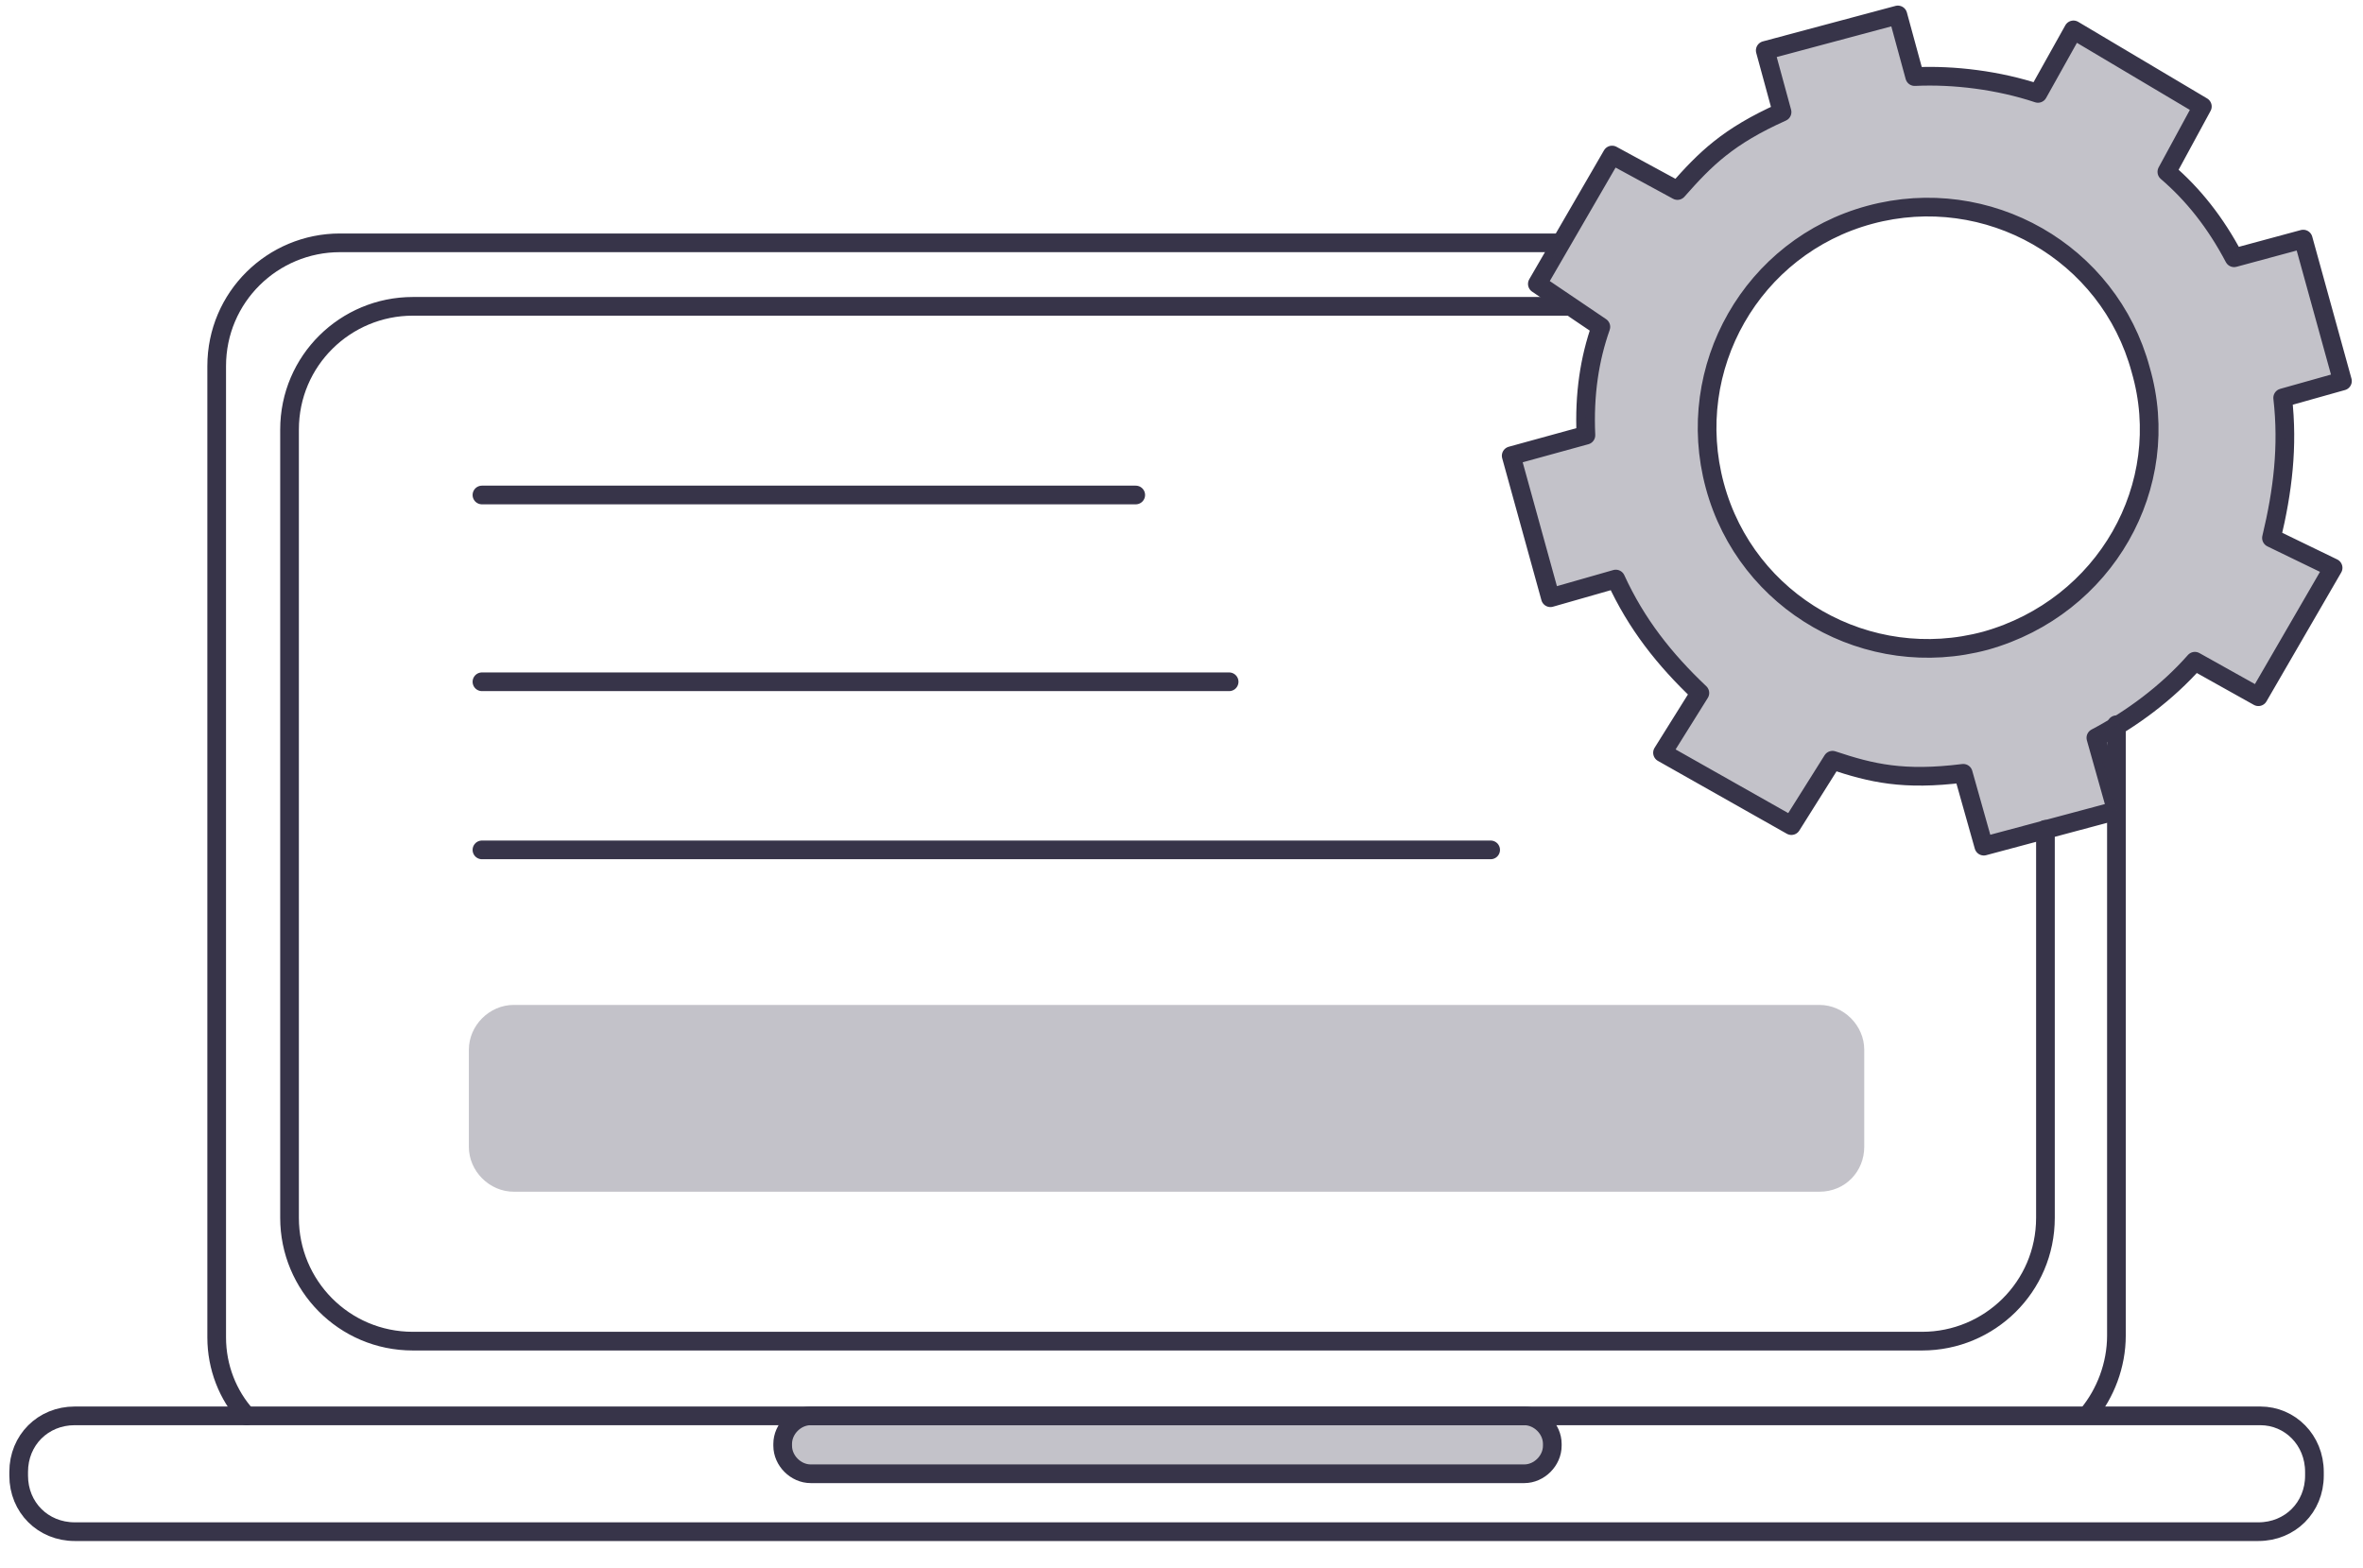
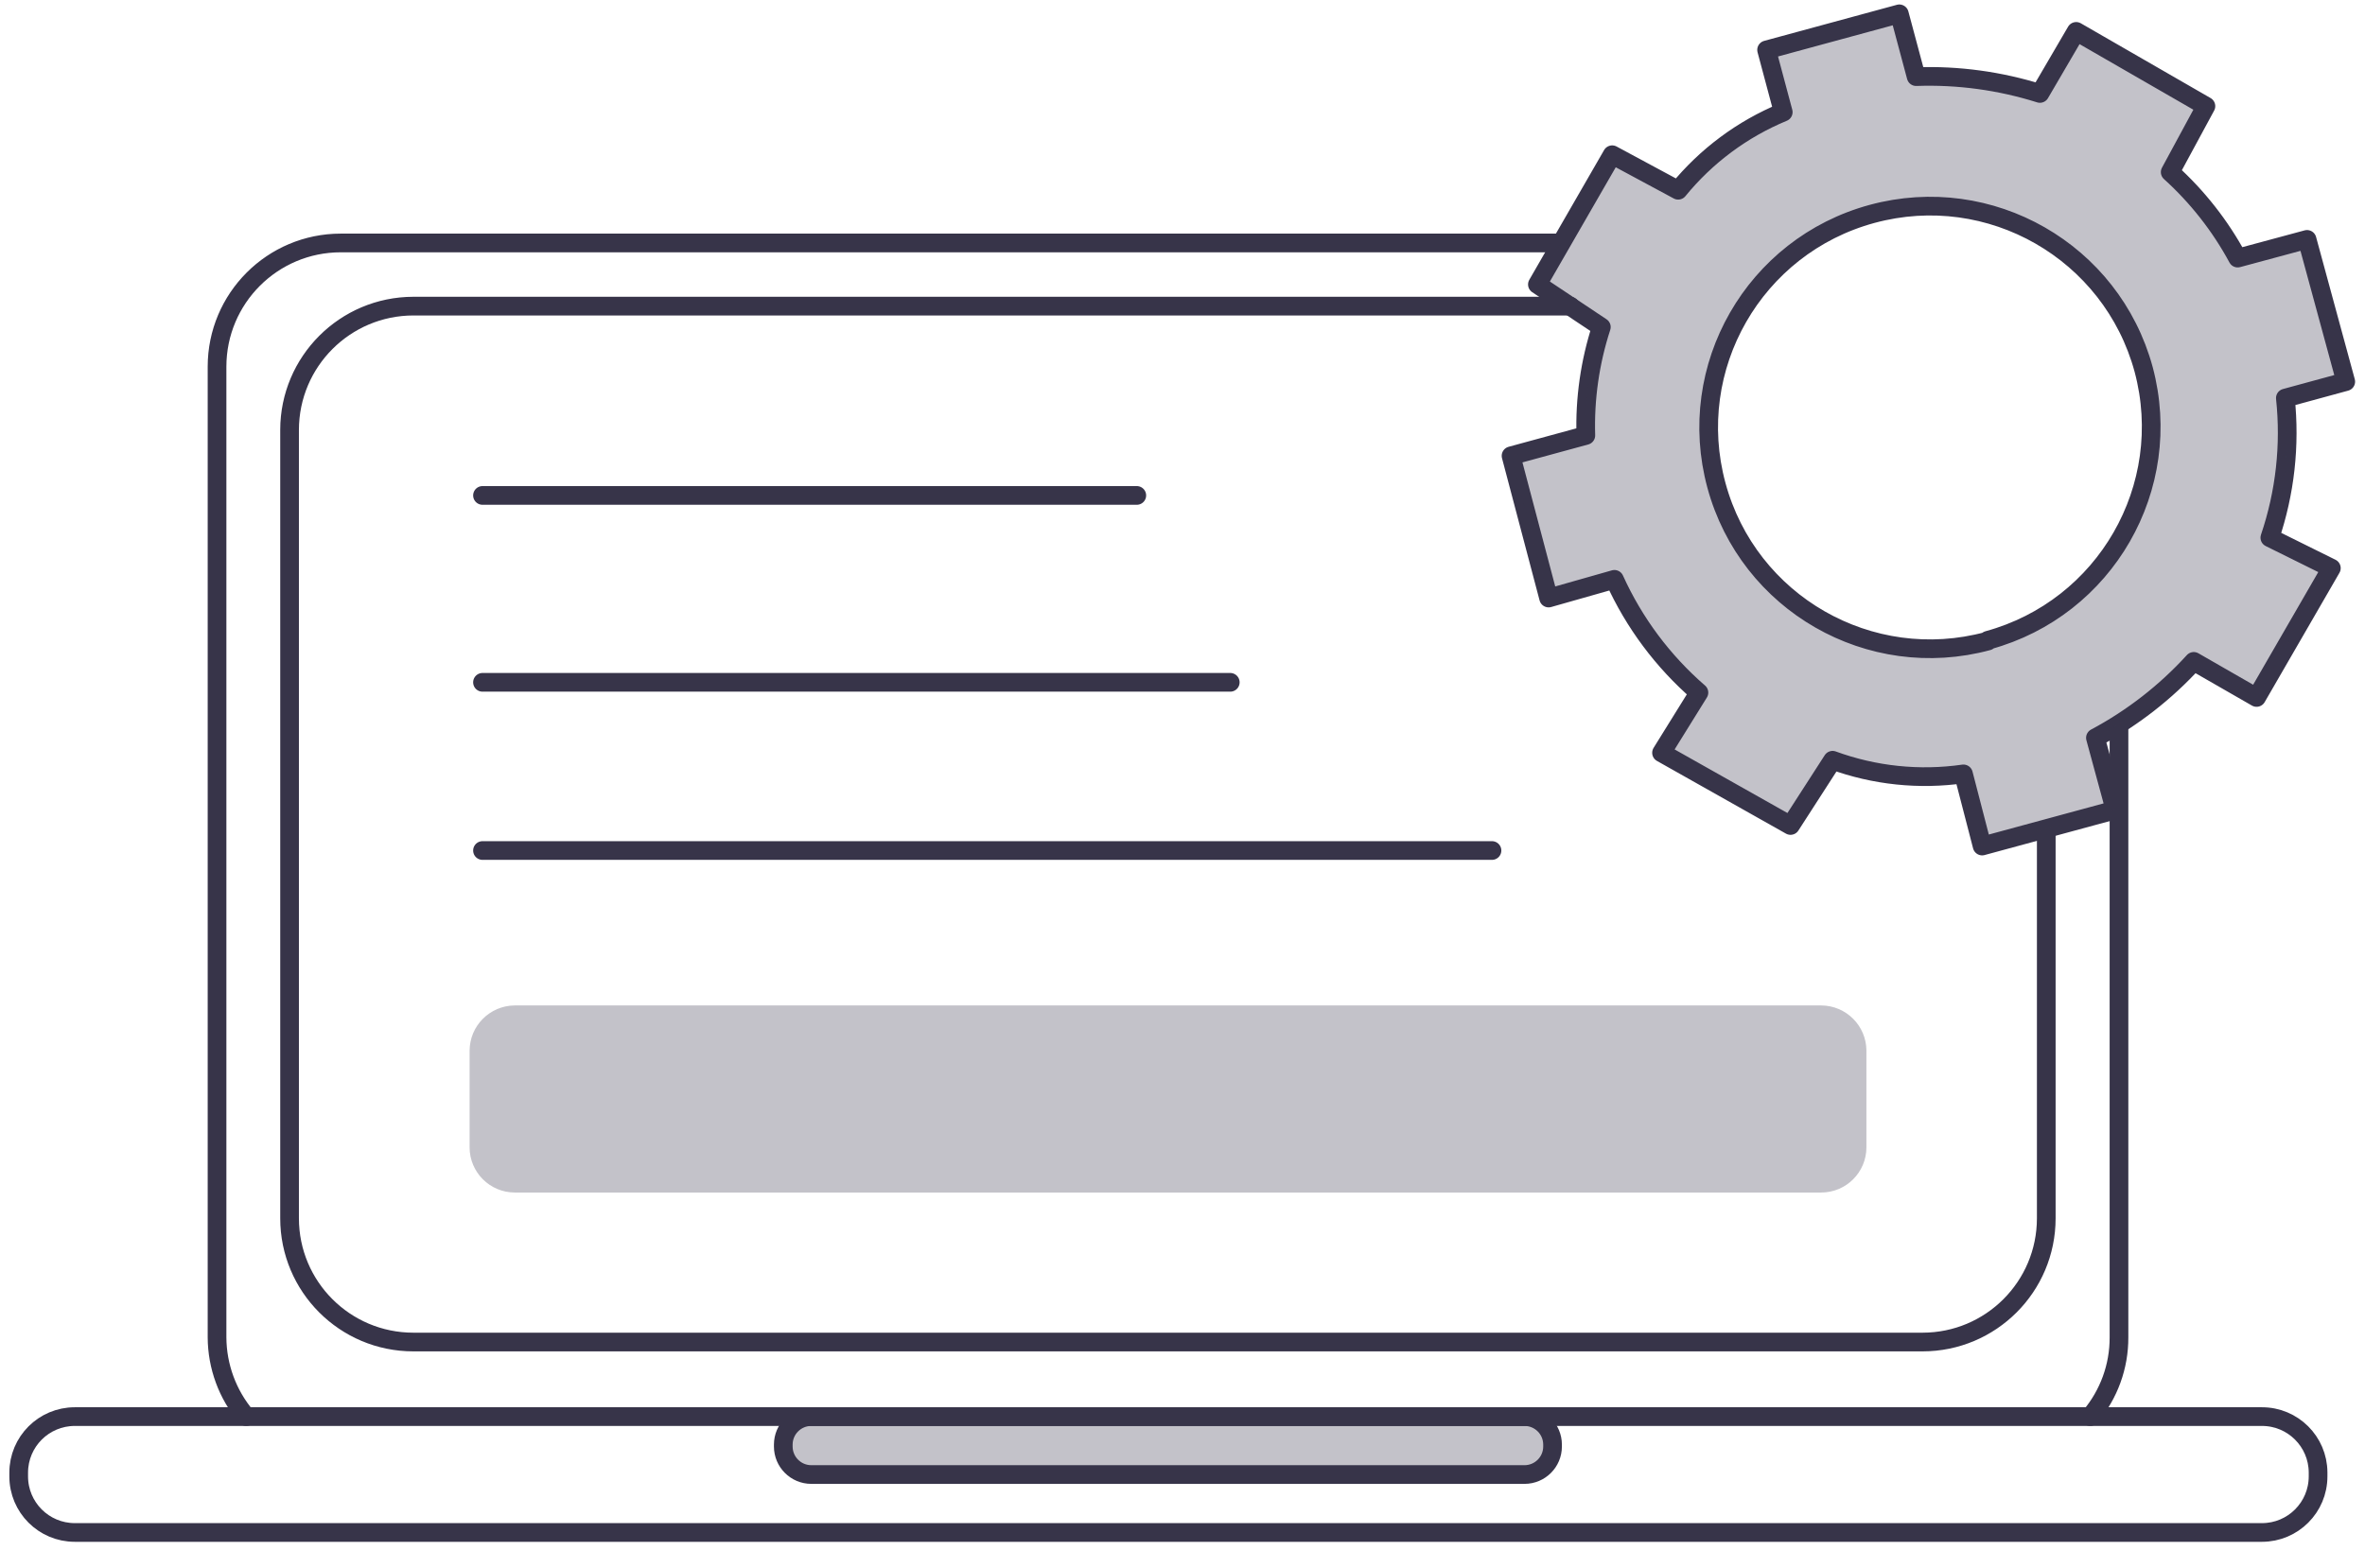
- <svg xmlns="http://www.w3.org/2000/svg" version="1.1" id="Layer_1" x="0px" y="0px" viewBox="0 0 126.5 83.9" style="enable-background:new 0 0 126.5 83.9;" xml:space="preserve">
-   <style type="text/css">
- 	.st0{fill:none;stroke:#373449;stroke-linecap:round;stroke-linejoin:round;stroke-miterlimit:10;}
- 	.st1{opacity:0.3;fill:#373449;enable-background:new    ;}
- </style>
-   <g>
-     <path class="st0" d="M106.7,13" />
-     <path class="st0" d="M13.2,75.8c-1-1.1-1.6-2.6-1.6-4.2V19.6c0-3.7,3-6.6,6.6-6.6h65.3" />
-     <path class="st0" d="M18.2,78.2" />
-     <path class="st0" d="M113.3,38.8v32.7c0,1.6-0.6,3.1-1.5,4.2" />
-     <path class="st0" d="M113.3,19.6" />
-     <path class="st0" d="M102.8,16.4" />
-     <path class="st0" d="M109.5,44.4v20.8c0,3.7-3,6.6-6.6,6.6H22.1c-3.7,0-6.6-3-6.6-6.6V23c0-3.7,3-6.6,6.6-6.6H84" />
-     <path class="st0" d="M109.5,23" />
-     <path class="st0" d="M121,75.8H4c-1.7,0-3,1.3-3,3V79c0,1.7,1.3,3,3,3h116.9c1.7,0,3-1.3,3-3v-0.2C123.9,77.1,122.6,75.8,121,75.8z   " />
-     <path class="st1" d="M81.6,78.9H43.4c-0.8,0-1.5-0.7-1.5-1.5v-0.1c0-0.8,0.7-1.5,1.5-1.5h38.2c0.8,0,1.5,0.7,1.5,1.5v0.1   C83.1,78.2,82.4,78.9,81.6,78.9z" />
-     <path class="st0" d="M81.6,78.9H43.4c-0.8,0-1.5-0.7-1.5-1.5v-0.1c0-0.8,0.7-1.5,1.5-1.5h38.2c0.8,0,1.5,0.7,1.5,1.5v0.1   C83.1,78.2,82.4,78.9,81.6,78.9z" />
-     <line class="st0" x1="25.8" y1="26.5" x2="60.8" y2="26.5" />
-     <line class="st0" x1="25.8" y1="36.5" x2="65.8" y2="36.5" />
-     <g>
-       <path class="st0" d="M122.2,21.3l3.2-0.9l-2.1-7.6l-3.7,1c-1-1.9-2.2-3.4-3.6-4.6l1.9-3.5L111,1.6L109.1,5c-2.1-0.7-4.5-1-6.6-0.9    l-0.9-3.3l-7.1,1.9L95.4,6c-2.9,1.3-4.1,2.5-5.6,4.2l-3.5-1.9l-4,6.9l3.4,2.3c-0.6,1.7-0.9,3.6-0.8,5.8l-4,1.1l2.1,7.6l3.5-1    c1.1,2.4,2.6,4.3,4.5,6.1l-2,3.2l6.9,3.9l2.2-3.5c2.1,0.7,3.8,1.1,7,0.7l1.1,3.9l7.1-1.9l-1.1-3.9c1.9-1,3.8-2.4,5.3-4.1l3.4,1.9    l4-6.9l-3.3-1.6C122.2,26.3,122.5,23.9,122.2,21.3z M106.3,34.3c-6.3,1.7-12.8-2-14.5-8.3s2-12.8,8.3-14.5    c6.3-1.7,12.8,2,14.5,8.3C116.4,26,112.7,32.5,106.3,34.3z" />
-       <path class="st1" d="M122.2,21.3l3.2-0.9l-2.1-7.6l-3.7,1c-1-1.9-2.2-3.4-3.6-4.6l1.9-3.5L111,1.6L109.1,5c-2.1-0.7-4.5-1-6.6-0.9    l-0.9-3.3l-7.1,1.9L95.4,6c-2.9,1.3-4.1,2.5-5.6,4.2l-3.5-1.9l-4,6.9l3.4,2.3c-0.6,1.7-0.9,3.6-0.8,5.8l-4,1.1l2.1,7.6l3.5-1    c1.1,2.4,2.6,4.3,4.5,6.1l-2,3.2l6.9,3.9l2.2-3.5c2.1,0.7,3.8,1.1,7,0.7l1.1,3.9l7.1-1.9l-1.1-3.9c1.9-1,3.8-2.4,5.3-4.1l3.4,1.9    l4-6.9l-3.3-1.6C122.2,26.3,122.5,23.9,122.2,21.3z M106.3,34.3c-6.3,1.7-12.8-2-14.5-8.3s2-12.8,8.3-14.5    c6.3-1.7,12.8,2,14.5,8.3C116.4,26,112.7,32.5,106.3,34.3z" />
-     </g>
-     <line class="st0" x1="25.8" y1="45.5" x2="79.8" y2="45.5" />
-     <path class="st1" d="M97.4,63.8H27.5c-1.3,0-2.4-1.1-2.4-2.4v-5.2c0-1.3,1.1-2.4,2.4-2.4h69.9c1.3,0,2.4,1.1,2.4,2.4v5.2   C99.8,62.7,98.8,63.8,97.4,63.8z" />
-   </g>
+ <svg xmlns="http://www.w3.org/2000/svg" id="Layer_1" data-name="Layer 1" viewBox="0 0 126.51 83.87">
+   <defs>
+     <style>.cls-1{fill:none;stroke:#373449;stroke-linecap:round;stroke-linejoin:round;}.cls-2{fill:#373449;opacity:0.3;isolation:isolate;}</style>
+   </defs>
+   <path class="cls-1" d="M13.17,75.8a6.62,6.62,0,0,1-1.56-4.24V19.62A6.62,6.62,0,0,1,18.23,13H83.49" />
+   <path class="cls-1" d="M113.35,38.81V71.56a6.53,6.53,0,0,1-1.54,4.24" />
+   <path class="cls-1" d="M109.46,44.4V65.19a6.62,6.62,0,0,1-6.62,6.62H22.11a6.62,6.62,0,0,1-6.62-6.62V23a6.63,6.63,0,0,1,6.62-6.62H84" />
+   <path class="cls-1" d="M121,75.8H4a3,3,0,0,0-3,3V79a3,3,0,0,0,3,3H121a3,3,0,0,0,3-3v-.22A3,3,0,0,0,121,75.8Z" />
+   <path class="cls-2" d="M81.55,78.9H43.4a1.5,1.5,0,0,1-1.5-1.5v-.1a1.5,1.5,0,0,1,1.5-1.5H81.55a1.5,1.5,0,0,1,1.5,1.5v.1A1.5,1.5,0,0,1,81.55,78.9Z" />
+   <path class="cls-1" d="M81.55,78.9H43.4a1.5,1.5,0,0,1-1.5-1.5v-.1a1.5,1.5,0,0,1,1.5-1.5H81.55a1.5,1.5,0,0,1,1.5,1.5v.1A1.5,1.5,0,0,1,81.55,78.9Z" />
+   <line class="cls-1" x1="25.81" y1="26.51" x2="60.81" y2="26.51" />
+   <line class="cls-1" x1="25.81" y1="36.51" x2="65.81" y2="36.51" />
+   <path class="cls-1" d="M122.25,21.3l3.23-.88-2.07-7.61-3.71,1a17.26,17.26,0,0,0-3.61-4.6L118,5.68l-6.94-4L109.12,5a19.72,19.72,0,0,0-6.62-.9L101.6.74,94.5,2.67,95.39,6a14.32,14.32,0,0,0-5.62,4.18L86.24,8.28l-4,6.94,3.42,2.28a17.06,17.06,0,0,0-.83,5.8l-4,1.09L82.84,32l3.52-1a17.65,17.65,0,0,0,4.52,6.06l-2,3.22,6.9,3.89,2.25-3.49a14.41,14.41,0,0,0,7,.73l1,3.86,7.11-1.93-1.05-3.86a19.58,19.58,0,0,0,5.26-4.09l3.36,1.93,4-6.92-3.29-1.63A17.48,17.48,0,0,0,122.25,21.3Zm-15.91,13a11.84,11.84,0,1,1,8.33-14.53A11.85,11.85,0,0,1,106.34,34.26Z" />
+   <path class="cls-2" d="M122.25,21.3l3.23-.88-2.07-7.61-3.71,1a17.26,17.26,0,0,0-3.61-4.6L118,5.68l-6.94-4L109.12,5a19.72,19.72,0,0,0-6.62-.9L101.6.74,94.5,2.67,95.39,6a14.32,14.32,0,0,0-5.62,4.18L86.24,8.28l-4,6.94,3.42,2.28a17.06,17.06,0,0,0-.83,5.8l-4,1.09L82.84,32l3.52-1a17.65,17.65,0,0,0,4.52,6.06l-2,3.22,6.9,3.89,2.25-3.49a14.41,14.41,0,0,0,7,.73l1,3.86,7.11-1.93-1.05-3.86a19.58,19.58,0,0,0,5.26-4.09l3.36,1.93,4-6.92-3.29-1.63A17.48,17.48,0,0,0,122.25,21.3Zm-15.91,13a11.84,11.84,0,1,1,8.33-14.53A11.85,11.85,0,0,1,106.34,34.26Z" />
+   <line class="cls-1" x1="25.81" y1="45.51" x2="79.81" y2="45.51" />
+   <path class="cls-2" d="M97.42,63.81H27.53a2.42,2.42,0,0,1-2.41-2.41V56.22a2.43,2.43,0,0,1,2.41-2.42H97.42a2.43,2.43,0,0,1,2.42,2.42V61.4A2.42,2.42,0,0,1,97.42,63.81Z" />
</svg>
